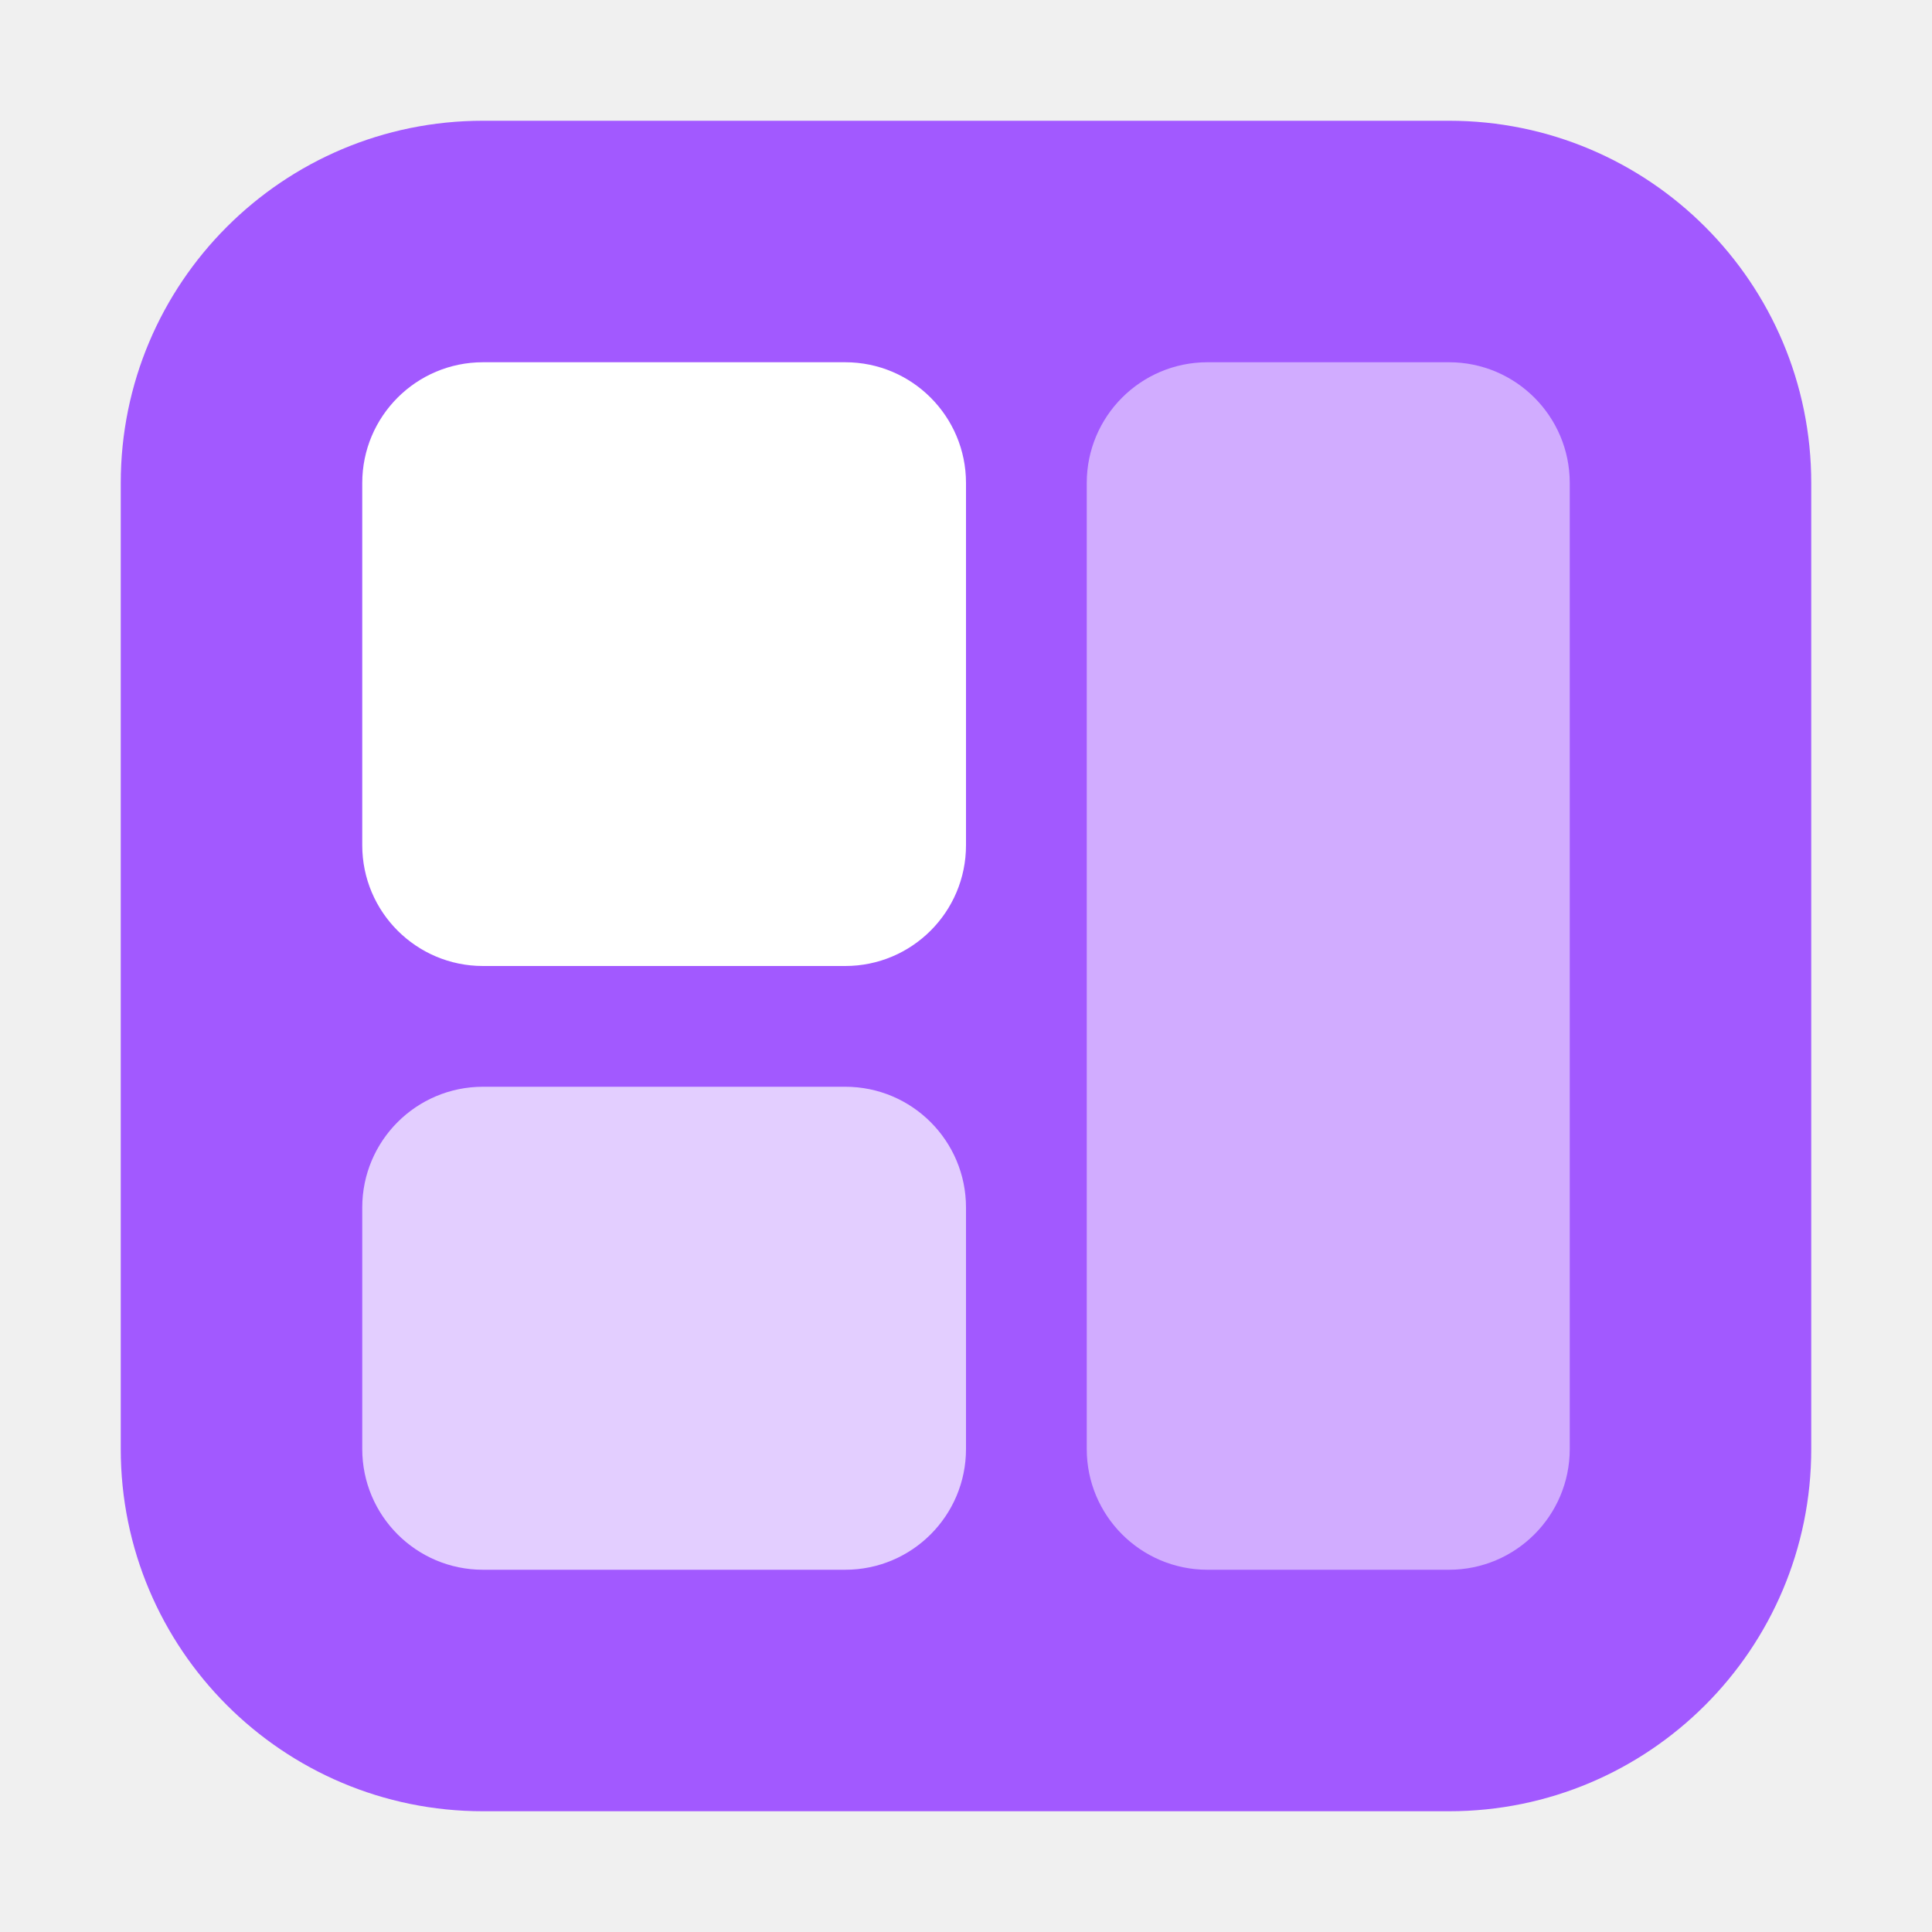
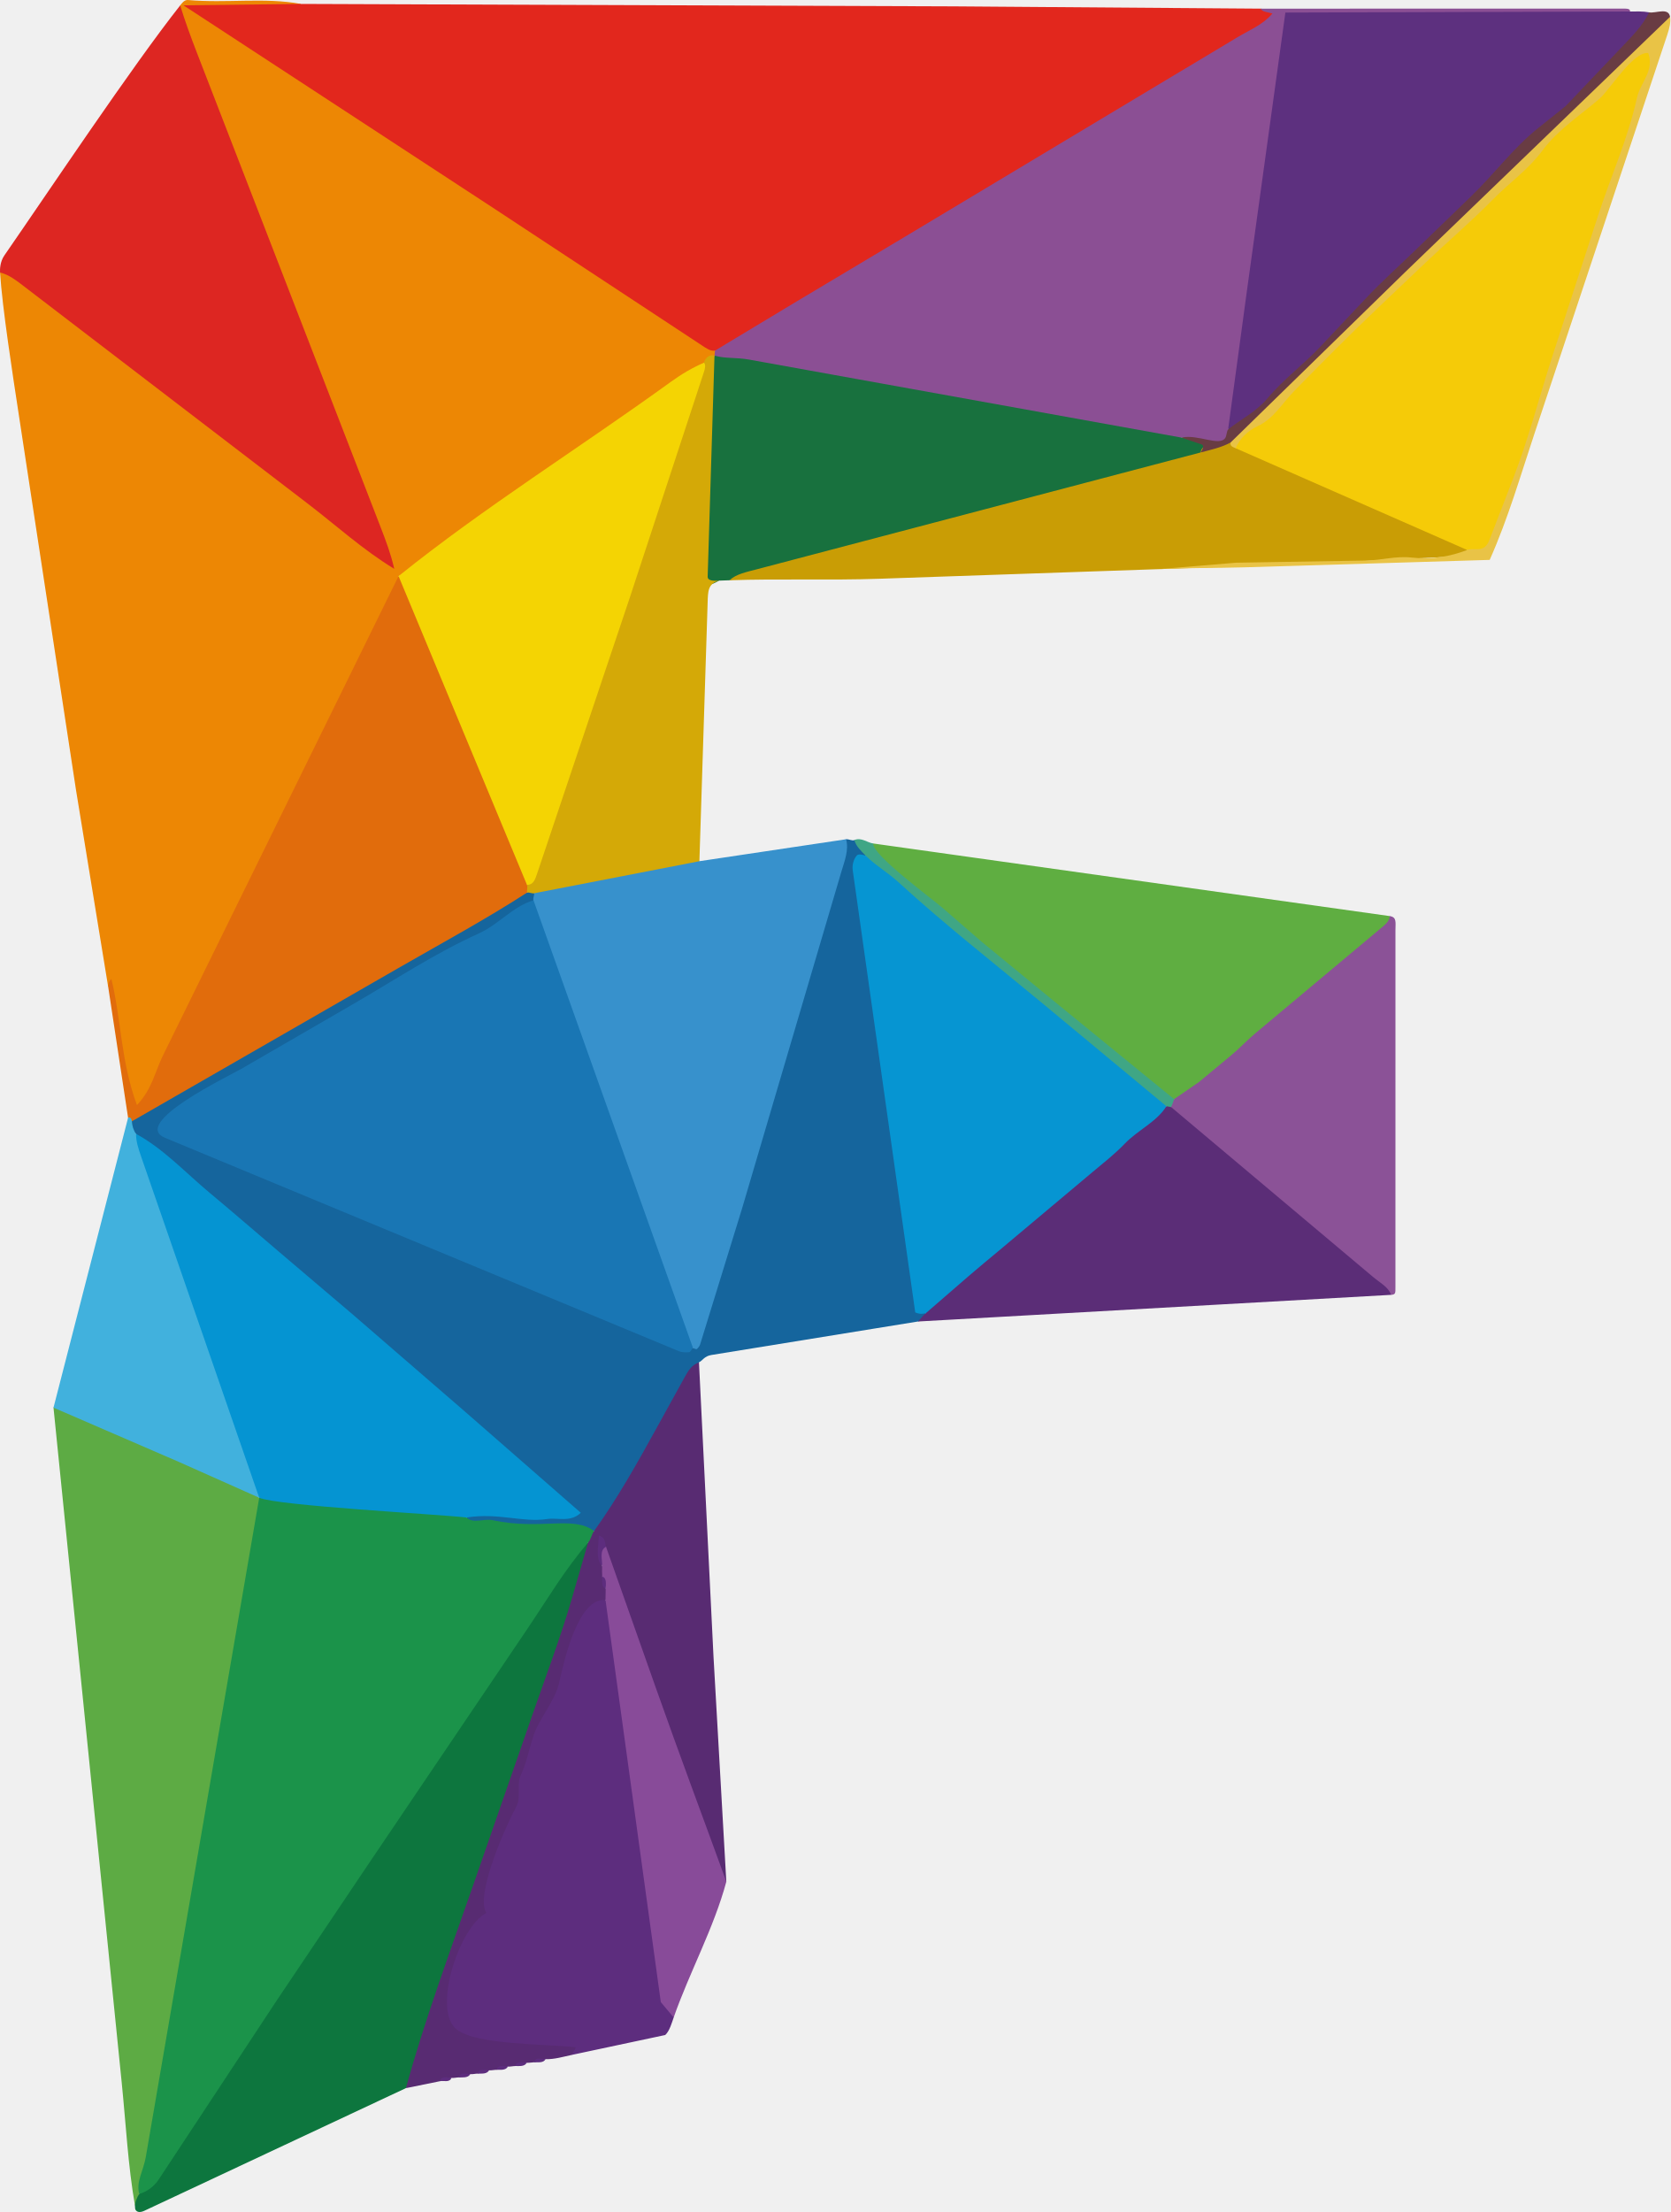
- <svg xmlns="http://www.w3.org/2000/svg" width="32" height="32" viewBox="0 0 32 32" fill="none">
-   <rect x="2" y="2" width="28" height="28" rx="6" fill="#A259FF" />
-   <rect x="6" y="6" width="10" height="10" rx="2" fill="white" />
-   <rect x="6" y="18" width="10" height="8" rx="2" fill="white" opacity="0.7" />
-   <rect x="18" y="6" width="8" height="20" rx="2" fill="white" opacity="0.5" />
+ <svg xmlns="http://www.w3.org/2000/svg" id="b" viewBox="0 0 168.176 222.666">
+   <g id="c">
+     <path d="M30.29.395l-.331.761-8.833.21,50.631,33.169.233.756c.723.091.686.367-.052.507.087.679-.469.759-1.069.717l-.183.55c-9.6,6.831-19.32,13.651-29.161,20.46l-1.399.467.069,1.579-25.092,51.251c-.295.466-.983.954-1.514.868-.775-.126-2.643-13.3-2.381-12.706.056.127-.16.286-.319.343l-3.238-19.812L1.874,41.624C1.285,37.76.23,30.986.005,27.434l.633-.602c12.637,9.301,25.213,18.814,37.73,28.539C31.454,37.541,24.586,19.701,17.763,1.851l.378-1.305c.121-.153.396-.578.782-.544,3.922.341,7.731-.282,11.368.393Z" fill="#ed8704" />
+     <path d="M30.29.395l65.773.246,30.858.229c1.646.144,2.11.606,1.391,1.385-18.33,11.158-36.661,22.198-54.993,33.121-.532.229-.975.202-1.329-.084-.475.067-.859-.22-1.356-.548l-21.02-13.842L18.475.537l11.816-.142Z" fill="#e2271d" />
+     <path d="M86.022,84.564c.742.203,1.592.767,1.148,1.573-.352.434-.661.866-.555,1.436,1.97,14.929,4.163,29.806,6.581,44.633.427.327.166.601-.783.822l-20.786,3.37c-.733.119-.883.579-1.25.732-2.201,4.68-4.718,9.291-7.549,13.832-.673,1.536-1.679,2.591-3.017,3.163-.602.345-1.395.344-2.38-.002-3.468.075-6.918-.067-10.348-.427l-.111-.94c.203-.506.475-.922,1.009-.87,3.035.224,6.061.308,9.075.252-13.931-12.339-28.13-24.578-42.596-36.717l-.759-1.28c-.9.356-.95-.616-.423-1.265l-.151-.786c12.438-7.131,24.982-14.355,37.63-21.673l2.332-.576c.312-.631.621-.621.694.082.985.218.9.508-.066.708l-.22.876c-1.364.747-2.667,1.605-3.909,2.571-9.849,5.507-19.564,11.007-29.146,16.499-1.533.788-2.812,1.823-3.837,3.106l53.168,22.009c5.017-16.92,10.005-33.908,14.963-50.966l.462-.242c.251-.037.598.181.827.082Z" fill="#15659d" />
+     <path d="M164.108,1.157l-.258.758-33.722.102-5.5,39.676-.973,1.53c1.226,1.054-1.777,2.19-2.537,1.264l-2.156-.436-.393.699c-15.45-2.93-30.898-5.632-46.344-8.105l-.286-.845.052-.507,8.024-4.832,10.943-6.537L124.553,3.772c1.365-.819,2.595-1.275,3.562-2.413-.57-.172-.986-.136-1.192-.489l36.74-.001c.301,0,.506.097.445.288Z" fill="#8b4f94" />
+     <path d="M.005,27.434c-.019-.297-.011-1.077.432-1.718C4.894,19.276,13.32,6.648,18.141.546c.484,1.563,1.001,2.998,1.683,4.759l18.474,47.697c.59,1.524,1.045,2.731,1.399,4.261-3.2-1.951-5.765-4.312-8.808-6.641L2.577,28.947c-.895-.685-1.679-1.315-2.572-1.513Z" fill="#dd2622" />
+     <path d="M26.099,150.766l.703.388-11.331,65.85c-.174,1.482-.658,2.762-1.454,3.842.635.77.555.982-.432,1.147-.698-4.019-.891-7.999-1.331-12.356l-6.868-67.941.537-.593c6.442,2.745,12.847,5.555,19.216,8.428l.96,1.234Z" fill="#5dab44" />
+     <path d="M85.195,84.482c.281,1.129-.143,2.118-.507,3.354l-9.979,33.836-4.211,13.645c-.06.196-.189.344-.306.461-.093.093-.282-.044-.42-.088l-.803.006c-5.27-14.79-10.541-29.582-15.813-44.377l.559-.691c-.074-.208.09-.492.066-.708l.018-.518c5.242-1.323,10.586-2.446,16.033-3.369l.589.657,14.775-2.209Z" fill="#3791cc" />
+     <path d="M53.057,89.071c1.039.027,1.003.421.029.768-4.164,2.696-8.483,5.025-12.978,7.61l-26.832,15.426c-.21.223-.337.102-.38-.363l-2.005-13.184c.086-.149-.075-.425.328-.78,1.011,4.196.943,8.32,2.571,12.691,1.538-1.628,1.763-3.253,2.635-5.026l23.704-48.219.8-.05c4.383,10.181,8.548,20.412,12.495,30.693l-.367.434Z" fill="#e16c0c" />
+     <path d="M164.108,1.157c.659-.002,1.284-.035,1.939.086l.372.908c-13.708,13.919-27.71,27.639-42.005,41.161-.257.213-.469.202-.759-.089l1.843-13.59,3.922-28.37,34.688-.105Z" fill="#5d307f" />
+     <path d="M40.874,210.194l-26.332,12.344c-.396.186-.714.177-.885-.075-.083-.123-.045-.316-.072-.47.076-.405.196-.804.432-1.147,4.425-6.542,8.824-13.165,13.199-19.869l28.568-42.436c.84-1.722,1.98-2.803,3.418-3.243.237.062.428.134.455.246.202.843-1.17,5.14-1.568,6.314-1.446,4.262-2.928,8.596-4.719,12.644-1.953,6.024-3.937,12.086-5.95,18.186-2.165,5.151-3.935,10.454-5.31,15.909l-1.236,1.597Z" fill="#0d763e" />
+     <path d="M118.963,44.051c1.255.147,4.022.495,1.906,1.498.079.285.117.749-.06.799-15.544,4.376-31.695,8.499-47.362,12.063l-1.04.037c-1.235.717-1.87.556-1.904-.482l.581-18.846c.061-1.347.346-2.454.855-3.321,1.068.312,2.167.16,3.482.398l43.542,7.854Z" fill="#18713e" />
+     <path d="M139.914,92.214c.325.25.355.685.088,1.304-6.849,5.991-13.831,11.813-20.944,17.466l-.843-.34-.366.344c-19.285-15.981-28.928-23.971-28.928-23.971-1.325-.878-1.66-1.581-1.007-2.111l51.999,7.308Z" fill="#5fae41" />
+     <path d="M60.965,161.058l.787.155,5.465,40.04c.7.439.688,1.047.613,1.831-.164.468-.42,1.393-.853,1.766l-9.4,2.001c-.832-.688-.056-.839-.015-.376.054.609-10.534-.131-11.996-1.557-.98-.956-1.342-1.964-1.306-3.301.069-2.555,2.103-7.411,3.786-9.374.469-3.754,1.593-7.413,3.372-10.978,1.895-6.247,4.003-12.418,6.324-18.514.72-1.251,2.005-3.269,3.225-1.694Z" fill="#5d2d7e" />
+     <path d="M140.067,130.343l-47.654,2.684c.276-.259.499-.576.783-.822l-.178-.848c7.885-6.663,15.731-13.347,23.536-20.051l.885.051c.054-.741.361-.684.475.081l.757-.353,21.209,17.766c.288.43.429,1.035.188,1.493Z" fill="#5b2d77" />
+     <path d="M124.413,45.12l.626-.552c7.525,3.306,15.052,6.612,22.582,9.92l.11.876-.165.592c-10.312.559-20.607,1.004-30.885,1.335l-28.027.964c-5.229.18-10.219-.02-15.206.157.671-.628,1.677-.821,2.791-1.115l44.631-11.747c.153-.69.76-.97,1.818-.84.535-.278.943-.336,1.223-.175.62-.236.787-.041.502.585Z" fill="#c99d05" />
+     <path d="M71.939,35.8l-.687,22.246c-.016.504.872.413,1.156.403-1.143.309-1.123,1.067-1.16,2.246l-.828,25.996-16.64,3.229c-.218.042-.472-.101-.694-.082-.065-.232.064-.546-.029-.768,5.617-17.137,11.274-34.295,16.97-51.474l.843-1.08c.139-.488.551-.868,1.069-.717Z" fill="#d4a907" />
+     <path d="M140.067,130.343c-.305-.819-1.08-1.181-1.831-1.812l-20.323-17.093c-.76-.663-.707-.805.302-.794l2.508-1.726,3.27-2.714c.873-.725,1.511-1.443,2.392-2.18l12.564-10.515c.489-.409.968-.758.965-1.295.738.104.589.621.589,1.42l-.003,35.961c0,.54.031.723-.433.749Z" fill="#8b5297" />
+     <path d="M70.376,137.129l1.464,29.633,1.29,22.651c-.304-.268-.597-.546-.849-.856-.246-.302-.482-.6-.61-.935-3.973-10.369-7.868-20.795-10.762-31.153l.109-.76c-.895-.314-.672,1.224-.394,1.942.825.207.876.829.011,1.056l.348,1.197c1.095.049,1.01.918-.019,1.155-2.705-.255-4.116,5.862-4.65,8.264-.441,1.986-2.054,3.629-2.662,5.584-.399,1.285-.635,2.51-1.204,3.752-.478,1.045.061,2.271-.476,3.228-.81,1.444-4.199,8.823-3.006,10.675-2.761,1.438-5.497,9.867-2.953,11.754,2.09,1.549,8.781,1.417,11.949,1.764-.097.403-.354.516-.389.773-.874.186-1.744.451-2.645.431l-1.137.311c-.246.006-.513.069-.758.052l-1.137.327c-.246.003-.512.071-.758.054l-1.137.324c-.246.004-.512.07-.758.052l-1.137.331c-.246.003-.513.077-.758.057l-1.137.324c-.245.004-.514.076-.758.056l-1.137.325-3.443.701c1.783-6.569,4.463-13.804,6.804-20.536l5.934-17.061c1.397-4.017,2.853-7.829,4.027-11.892l1.563-5.407c-.816-.67-.443-1.349.607-1.175,2.329-3.241,4.29-6.731,6.292-10.358l2.825-5.119c.438-.793.725-1.216,1.45-1.518Z" fill="#582b72" />
+     <path d="M13.276,112.875c.033.453.154.893.423,1.265l.983,1.3,11.982,34.642-.565.684-8.066-3.596-12.647-5.473,7.511-29.185c.243-.125.365.163.38.363Z" fill="#41b1dd" />
+     <path d="M73.131,189.413c-1.254,4.667-3.702,9.103-5.302,13.672l-1.295-1.549-5.569-40.478.019-1.155-.348-1.197c-.014-.348-.032-.708-.011-1.056-.272-.702-.535-2.319.394-1.942l5.024,14.222c2.431,6.883,4.713,12.941,7.088,19.483Z" fill="#884b99" />
+     <path d="M116.681,57.291l7.782-.648,13.074-.218c1.527-.025,2.995-.474,4.579-.301,2.074.228,3.883-.106,5.615-.761.165-.487.651-.861,1.456-1.121l3.058-7.968,13.12-39.964c-2.417,2.76-5.076,5.31-7.978,7.651l-3.112,3.49-18.279,17.258c-3.444,3.817-7.025,7.287-10.743,10.412l-.84-.001c-.266-.117-.595-.196-.502-.585l-.19-.361c14.498-14.188,29.064-28.382,43.699-42.583l.732.099c.083.53-.05,1.119-.283,1.819l-13.335,40.034c-1.467,4.403-2.671,8.61-4.542,12.817l-11.139.338-13.541.41c-2.976.09-5.819.041-8.63.183Z" fill="#e9c346" />
+     <path d="M168.151,1.69l-26.707,25.736-17.534,17.11c-.867.498-2.077.761-3.042,1.014.07-.085.483-.687.127-.808l-2.033-.69c1.644-.377,3.814.925,4.406.031.146-.221.134-.658.286-.86,1.226-.974,2.839-1.791,3.926-3.086,1.662-1.98,3.635-3.411,5.384-5.267l4.581-4.861c1.571-1.667,3.192-3.112,4.83-4.696l5.752-5.559c2.376-2.296,4.242-4.865,6.774-6.886l2.74-2.188,5.523-5.806c1.138-1.197,2.237-2.289,2.881-3.632.672.124,1.951-.53,2.104.447Z" fill="#693c43" />
+     <path d="M87.914,84.905c-.08,1.167,5.844,5.49,7.078,6.56l3.855,3.342,7.293,5.987,12.074,9.85c-.078.273-.182.537-.302.794l-.475-.081-.683.418c-9.764-8.088-19.641-16.303-29.63-24.644l.045-.994c-.457-.464-.978-.943-1.148-1.573.696-.304,1.302.259,1.892.342Z" fill="#3fa685" />
+     <path d="M54.931,207.283c-.218.4-.745.301-1.137.311.072-.573.749-.32,1.137-.311Z" fill="#5d2d7e" />
+     <path d="M53.035,207.645c-.222.399-.741.322-1.137.327.085-.543.742-.354,1.137-.327Z" fill="#5d2d7e" />
+     <path d="M51.14,208.026c-.22.401-.742.318-1.137.324.085-.542.743-.353,1.137-.324Z" fill="#5d2d7e" />
+     <path d="M49.245,208.402c-.223.397-.74.326-1.137.331.081-.546.741-.36,1.137-.331Z" fill="#5d2d7e" />
+     <path d="M47.349,208.789c-.224.396-.742.317-1.137.324.074-.552.743-.357,1.137-.324Z" fill="#5d2d7e" />
+     <path d="M45.454,209.169c-.19.497-.784.253-1.137.325.071-.556.742-.359,1.137-.325Z" fill="#5d2d7e" />
+     <path d="M70.871,36.516c.199.143.13.548.019.888l-7.45,22.667-9.336,27.796c-.225.67-.381,1.202-1.046,1.204l-12.929-31.078c8.663-6.96,18.212-12.897,27.381-19.532,1.154-.835,2.258-1.474,3.361-1.945Z" fill="#f4d403" />
+     <path d="M46.97,152.755c.668.659,1.731.081,2.667.28,4.803,1.019,8.121-.509,10.172,1.088-.254.353-.294.814-.607,1.175-2.308,2.658-4.084,5.679-6.164,8.757l-15.573,23.038-9.618,14.302-11.865,17.994c-.509.773-1.253,1.26-1.965,1.457-.332-1.26.417-2.286.662-3.712l11.42-66.369.485-.632c6.591.85,13.215,1.453,19.871,1.81l.515.812Z" fill="#1b934a" />
+     <path d="M69.771,135.69c-.133.086-.227.424-.415.431-.239.009-.634.048-1.054-.127l-51.681-21.456c-3.515-1.459,6.458-6.24,7.654-6.932l11.237-6.505c4.285-2.48,8.206-5.103,12.73-7.155,1.962-.89,3.422-2.72,5.474-3.319l16.057,45.062Z" fill="#1976b4" />
+     <path d="M87.17,86.136c.943.956,2.183,1.657,3.283,2.662,4.755,4.345,9.656,8.171,14.621,12.293l12.365,10.266c-.963,1.572-2.868,2.388-4.204,3.78-1.022,1.064-2.086,1.884-3.212,2.829l-9.464,7.944c-.998.837-1.934,1.598-2.899,2.433l-4.463,3.862c-.273.03-.553.121-1.046-.094l-6.29-44.482c-.089-.629.132-1.22.42-1.523.18-.189.625-.044.89.03Z" fill="#0695d2" />
+     <path d="M46.97,152.755c-3.048-.343-19.066-1.184-20.871-1.989l-11.863-34.267c-.312-.901-.543-1.59-.536-2.359,2.755,1.489,4.947,3.882,7.441,5.958,2.323,1.935,4.512,3.838,6.801,5.783l7.575,6.438,11.371,9.839,11.589,10.123c-1.037.995-2.304.47-3.378.628-2.55.376-4.849-.658-8.129-.154Z" fill="#0594d2" />
+     <path d="M147.731,55.364l-23.318-10.244c.389-.925,1.176-1.737,2.193-2.212,1.658-.774,2.454-2.27,3.68-3.524,2.758-2.821,5.487-5.568,8.348-8.287l4.834-4.596c2.331-2.217,4.647-4.184,6.887-6.463,1.66-1.689,3.502-2.94,4.938-4.876,1.579-2.127,3.807-3.543,5.753-5.223,1.028-.888,3.376-4.764,4.904-4.606.661,1.756-.791,2.998-1.121,4.479-.935,4.197-2.63,7.902-3.935,11.921l-4.508,13.872c-1.384,4.259-2.433,8.423-4.042,12.588l-2.377,6.152c-.545,1.411-1.476.731-2.235,1.018Z" fill="#f5cb08" />
+     <path d="M61.018,155.708c-.701.334-.355,1.298-.394,1.942-.683-.736-.376-1.898-.325-3.074.716.202.573.717.719,1.133Z" fill="#5d2d7e" />
+     <path d="M60.983,159.903c-.475-.127-.333-.812-.348-1.197.489.123.354.814.348,1.197Z" fill="#5d2d7e" />
+   </g>
</svg>
